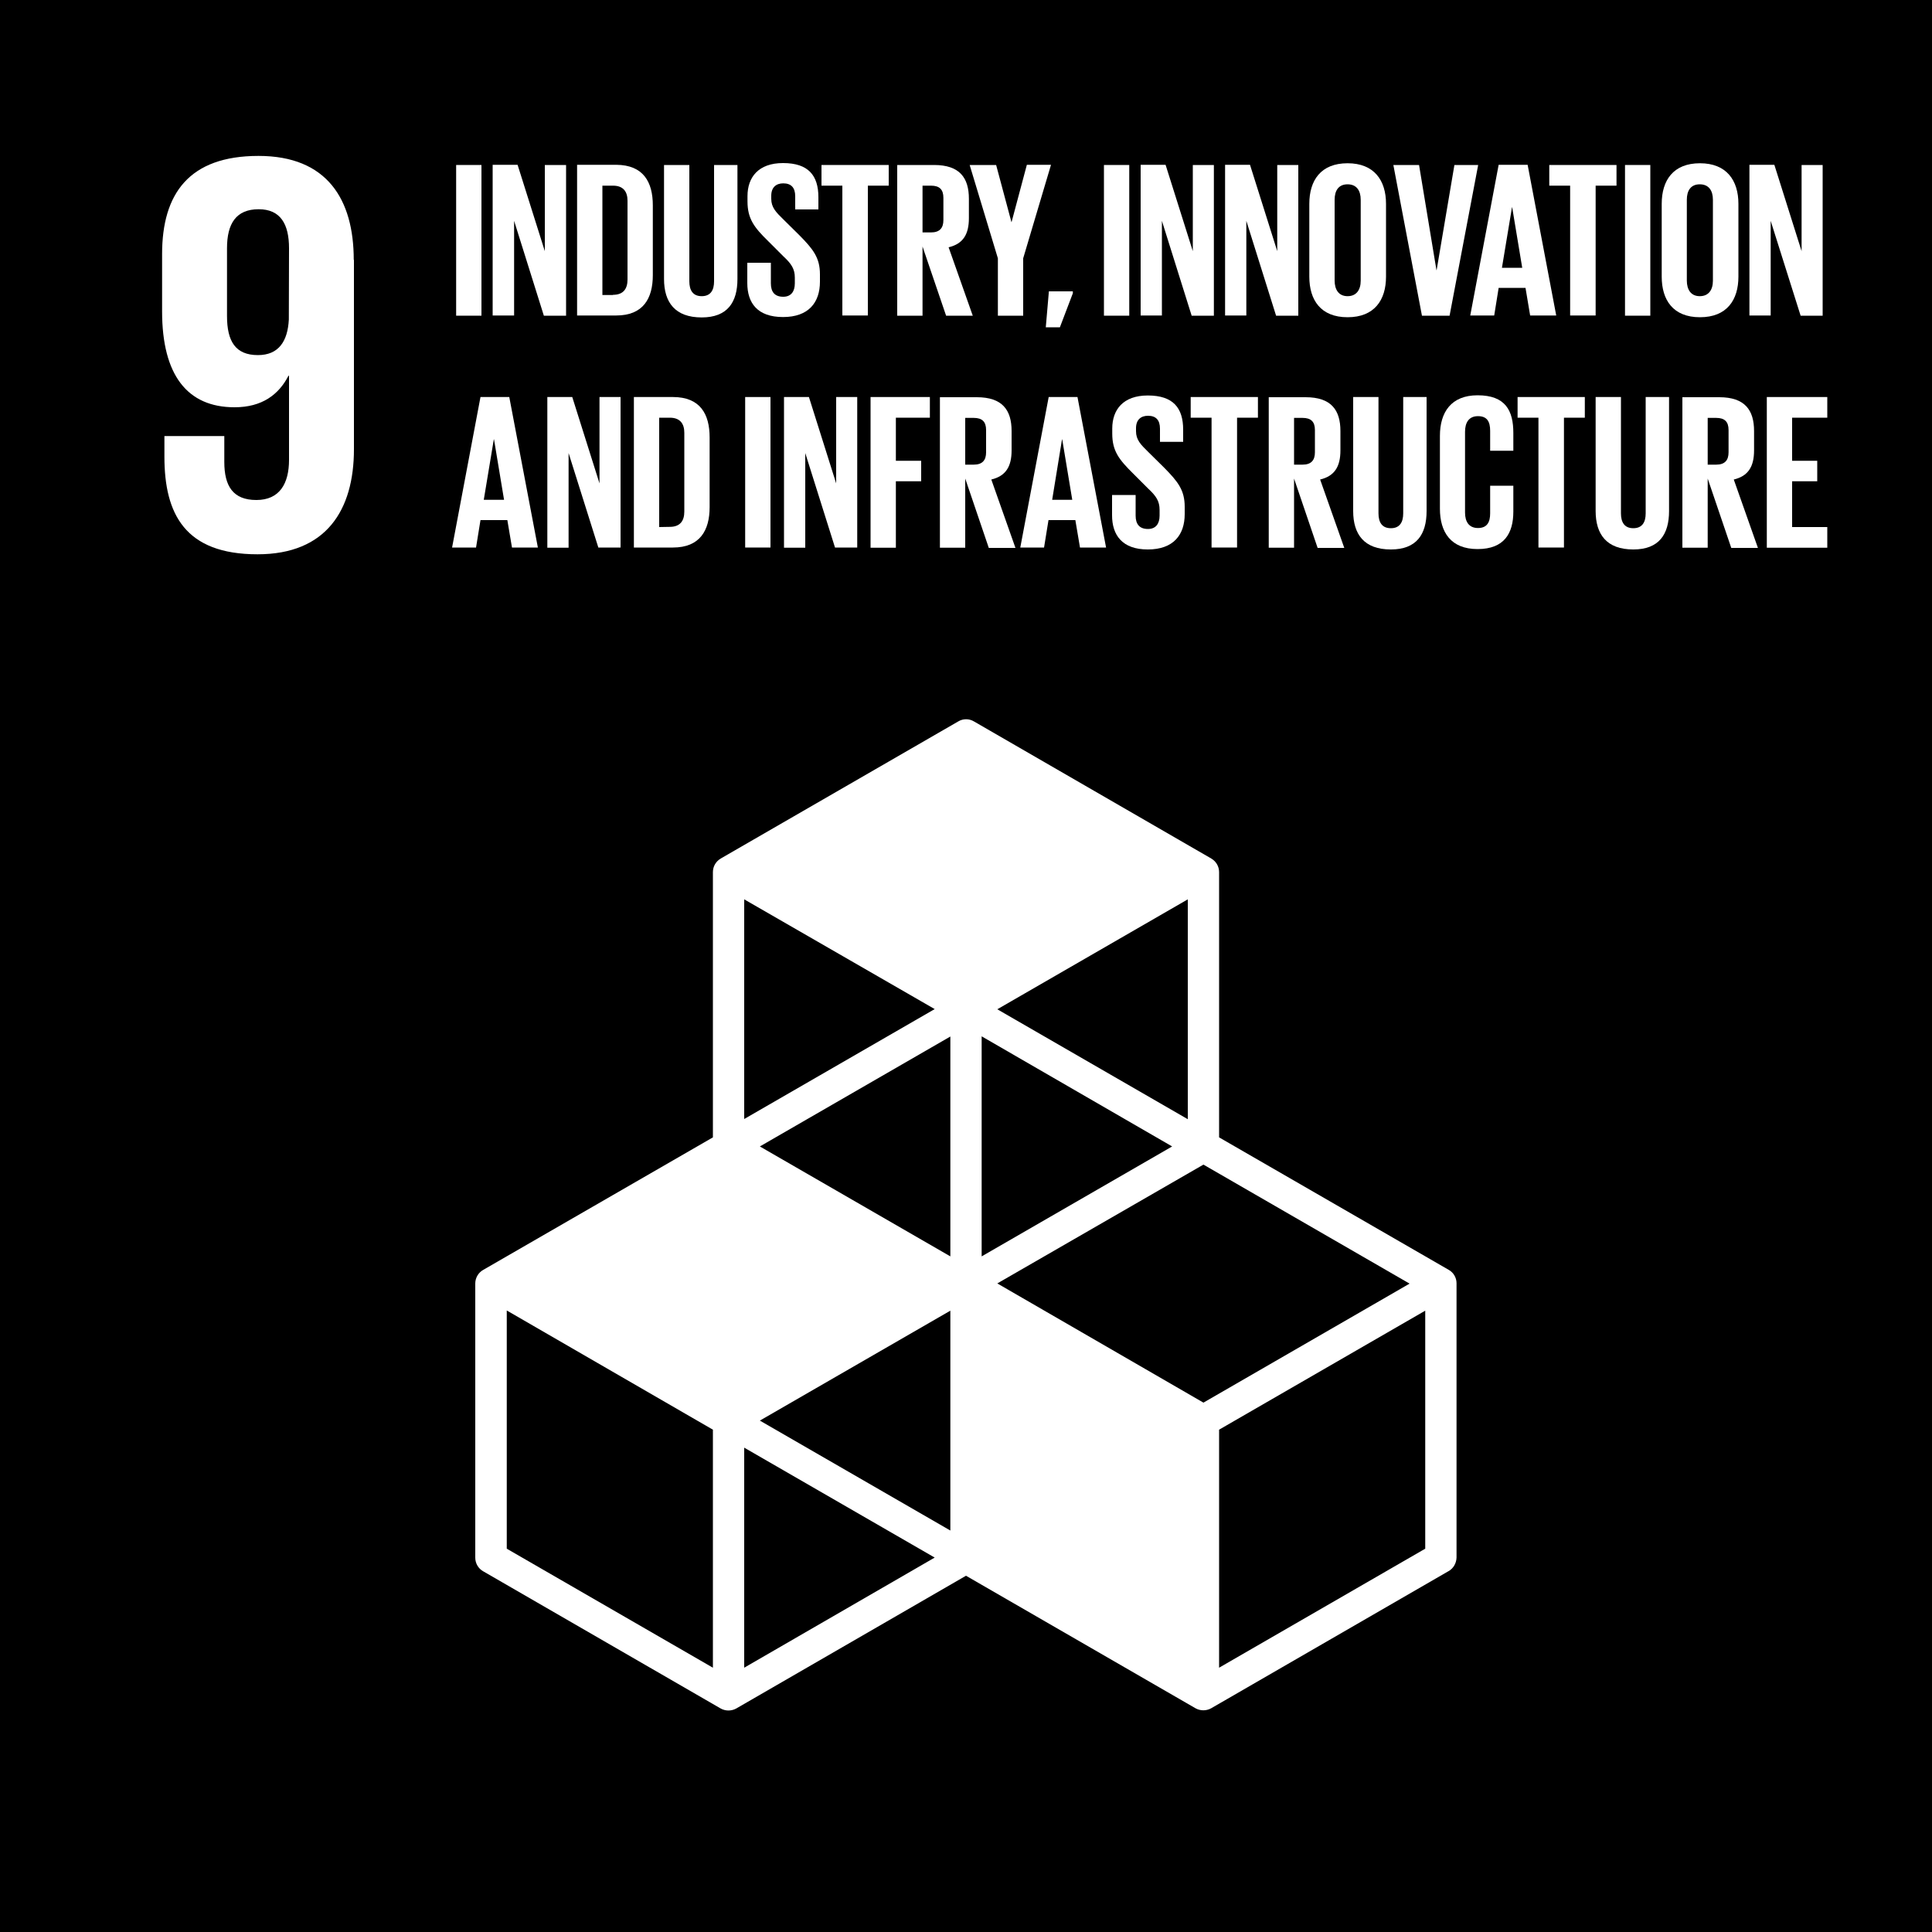
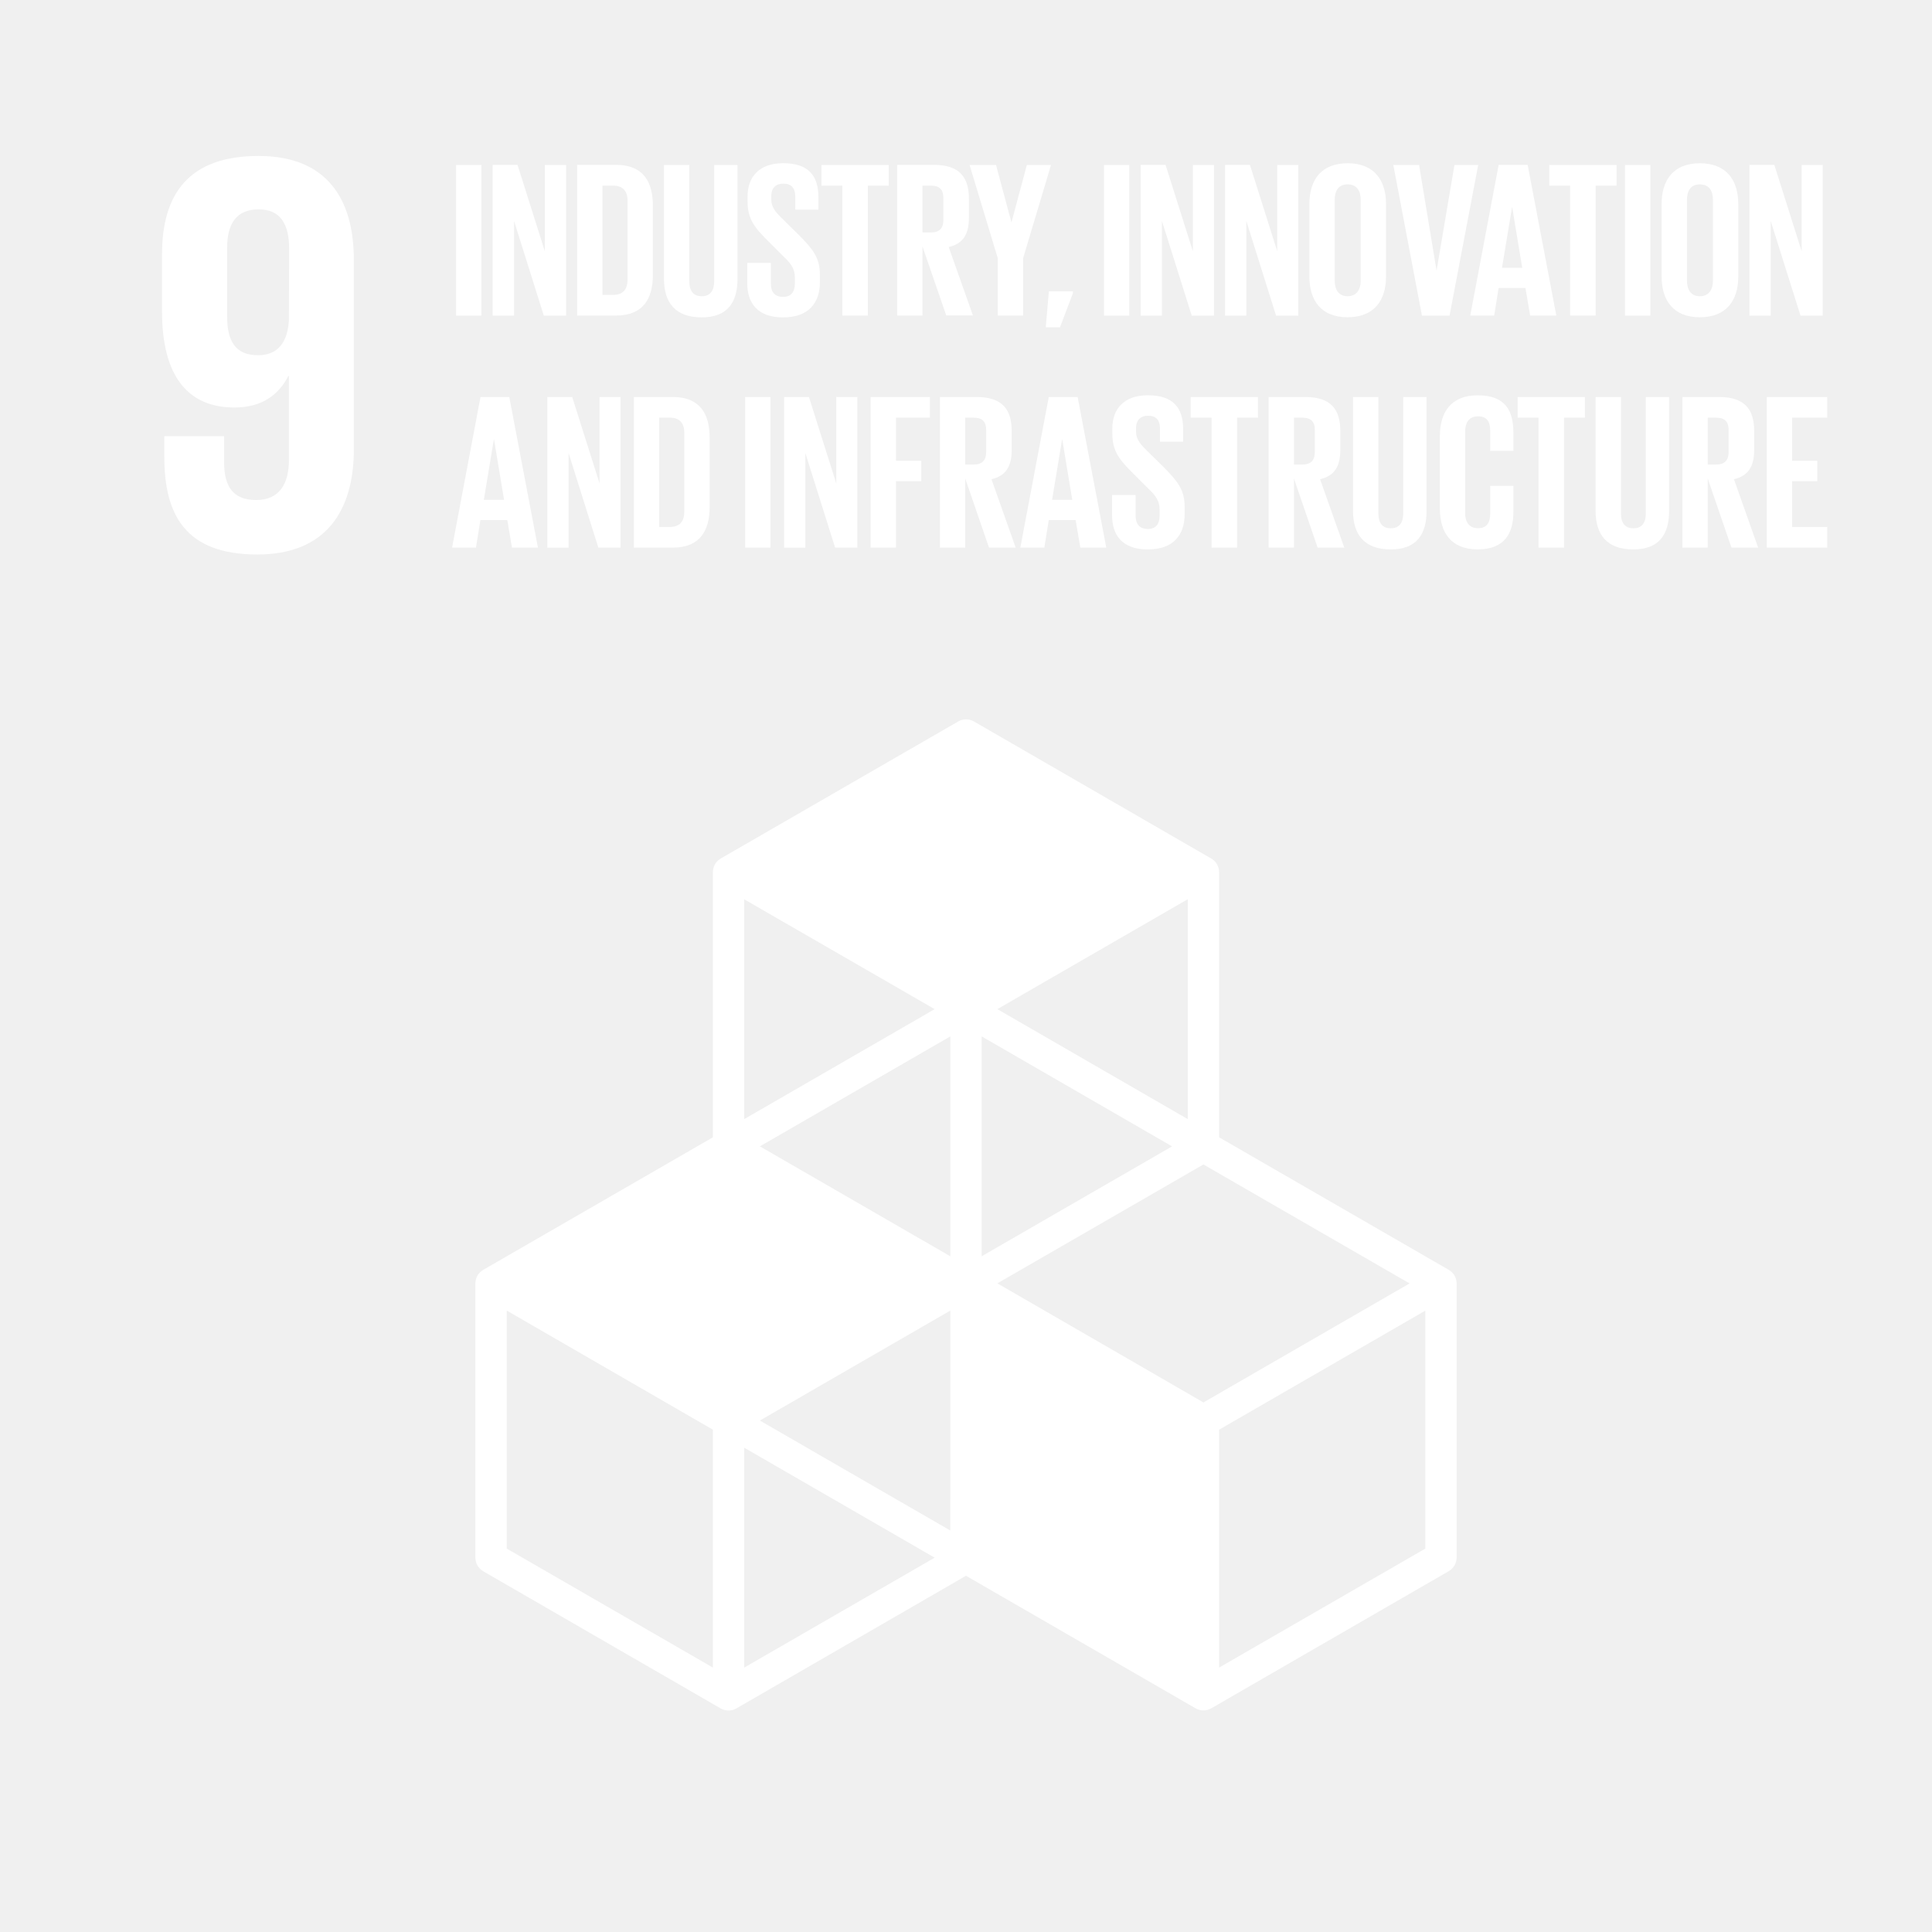
- <svg xmlns="http://www.w3.org/2000/svg" version="1.1" id="Layer_1" x="0px" y="0px" viewBox="0 0 1000 1000" style="enable-background:new 0 0 1000 1000;" xml:space="preserve">
-   <style type="text/css">
- 	.st0{fill:#FFFFFF;}
- </style>
-   <rect id="_Path_" y="0" width="1000" height="1000" />
-   <path id="_Compound_Path_" class="st0" d="M183.1,134.5c0-31.2-13.7-53.8-49.3-53.8c-36,0-49.9,19.6-49.9,50.8v29.7  c0,33,13.1,49.6,37.5,49.6c14.3,0,22.9-6.6,27.9-16.3h0.3V238c0,12.2-4.8,20.8-16.9,20.8s-16.6-7.2-16.6-19.7v-13.4H85.1v10.7  c0,29.7,10.7,50.5,48.2,50.5c35.6,0,49.9-22.9,49.9-54.4V134.5z M149.5,165.4c-0.6,11.3-5.3,18.4-16,18.4c-11.6,0-16-7.1-16-20.2  v-35.1c0-12.8,4.7-20.2,16.4-20.2c11.3,0,15.7,7.7,15.7,20.2L149.5,165.4z" />
-   <path id="_Compound_Path_2" class="st0" d="M749.9,657.3L631,588.7V451.4c0-2.9-1.5-5.5-4-7l-122.9-71c-2.5-1.5-5.6-1.5-8.1,0  l-123,71c-2.5,1.5-4,4.1-4,7v137.3l-118.9,68.6c-2.5,1.4-4.1,4.1-4.1,7v142c0,2.9,1.6,5.6,4.1,7l122.9,71c2.5,1.4,5.6,1.4,8.1,0  L500,815.6l118.8,68.6c2.5,1.4,5.6,1.4,8.1,0l122.9-71c2.5-1.4,4-4.1,4.1-7v-142C753.9,661.4,752.4,658.7,749.9,657.3z M491.9,792.2  l-98.6-56.9l98.6-56.9L491.9,792.2z M606.7,593.4l-98.6,56.9V536.4L606.7,593.4z M491.9,650.3l-98.6-56.9l98.6-56.9L491.9,650.3z   M516.2,664.3l106.7-61.5l106.7,61.6l-106.7,61.6L516.2,664.3z M614.8,579.3l-98.6-56.9l98.6-56.9V579.3z M483.8,522.3l-98.6,56.9  V465.5L483.8,522.3z M369,863.2l-106.7-61.6V678.3L369,740V863.2z M385.2,863.2V749.3l98.6,56.9L385.2,863.2z M737.7,801.6  L631,863.2V740l106.7-61.6L737.7,801.6z" />
-   <g id="_Group_">
-     <path id="_Compound_Path_3" class="st0" d="M236.1,85.4h13.1v78h-13.1V85.4z" />
-     <path id="_Compound_Path_4" class="st0" d="M266.1,114.3v49H255v-78h12.9l14.1,44.7V85.4h11v78h-11.5L266.1,114.3z" />
-     <path id="_Compound_Path_5" class="st0" d="M337.9,106.3v36.1c0,12-4.9,20.9-19,20.9h-20.2v-78H319   C333,85.4,337.9,94.2,337.9,106.3z M317.3,152.6c5.4,0,7.5-3.2,7.5-7.9v-40.8c0-4.6-2.1-7.8-7.5-7.8h-5.5v56.6H317.3z" />
-     <path id="_Compound_Path_6" class="st0" d="M381.7,85.4v59c0,12.1-5.2,19.9-18.5,19.9c-13.8,0-19.5-7.8-19.5-19.9v-59h13.1v60.2   c0,4.6,1.8,7.7,6.4,7.7s6.4-3.1,6.4-7.7V85.4H381.7z" />
-     <path id="_Compound_Path_7" class="st0" d="M386.8,146.5v-10.5H399v10.7c0,4.4,2,6.9,6.4,6.9c4.1,0,6-2.8,6-6.9v-3   c0-4.5-1.8-7.2-5.9-11l-7.7-7.7c-7.5-7.3-10.9-11.8-10.9-20.8v-2.7c0-9.7,5.6-17.1,18.4-17.1c13.1,0,18.3,6.4,18.3,17.7v6.3h-12   v-6.8c0-4.5-2.1-6.7-6.2-6.7c-3.7,0-6.2,2.1-6.2,6.4v1.6c0,4.4,2.4,6.9,6.2,10.6l8.4,8.3c7.1,7.2,10.6,11.6,10.6,20.2v3.8   c0,10.7-5.8,18.3-19.1,18.3S386.8,156.8,386.8,146.5z" />
-     <path id="_Compound_Path_8" class="st0" d="M425.2,85.4H460v10.7h-10.8v67.2H436V96.1h-10.8L425.2,85.4z" />
-     <path id="_Compound_Path_9" class="st0" d="M477.5,127.6v35.8h-13.1v-78h19.1c13.2,0,18,6.6,18,17.5v10c0,8.4-3,13.3-10.5,15.1   l12.5,35.4h-13.8L477.5,127.6z M477.5,96.1v24.2h4.4c4.5,0,6.4-2.3,6.4-6.4v-11.5c0-4.3-2-6.3-6.4-6.3H477.5z" />
-     <path id="_Compound_Path_10" class="st0" d="M529.6,133.7v29.7h-13.1v-29.7l-14.6-48.3h13.7l7.9,29.5h0.1l7.9-29.6H544L529.6,133.7   z" />
-     <path id="_Compound_Path_11" class="st0" d="M555.3,151.8l-6.7,17.6h-7.3l1.6-18.6h12.4V151.8z" />
-     <path id="_Compound_Path_12" class="st0" d="M571.4,85.4h13.1v78h-13.1V85.4z" />
-     <path id="_Compound_Path_13" class="st0" d="M601.4,114.3v49h-11v-78h12.9l14.1,44.7V85.4h10.9v78h-11.5L601.4,114.3z" />
-     <path id="_Compound_Path_14" class="st0" d="M645.1,114.3v49h-11v-78H647l14.1,44.7V85.4H672v78h-11.5L645.1,114.3z" />
-     <path id="_Compound_Path_15" class="st0" d="M677.7,143.2v-37.7c0-12.2,6-21,19.8-21s19.9,8.9,19.9,21v37.7c0,12.1-6,21-19.9,21   S677.7,155.3,677.7,143.2z M704.3,145.3v-41.9c0-4.7-2.1-8-6.8-8s-6.7,3.3-6.7,8v41.8c0,4.7,2.1,8.1,6.7,8.1S704.3,150,704.3,145.3   L704.3,145.3z" />
-     <path id="_Compound_Path_16" class="st0" d="M765.1,85.4l-14.8,78H736l-14.8-78h13.3l9,54.4h0.1l9.2-54.4L765.1,85.4z" />
-     <path id="_Compound_Path_17" class="st0" d="M761,163.3l14.7-78h15l14.8,78H792l-2.4-14.3h-13.9l-2.3,14.3H761z M777.4,138.6h10.5   l-5.2-31.3h-0.1L777.4,138.6z" />
-     <path id="_Compound_Path_18" class="st0" d="M801.9,85.4h34.8v10.7h-10.8v67.2h-13.2V96.1h-10.8V85.4z" />
-     <path id="_Compound_Path_19" class="st0" d="M841.1,85.4h13.1v78h-13.1V85.4z" />
-     <path id="_Compound_Path_20" class="st0" d="M860.1,143.2v-37.7c0-12.2,6-21,19.8-21s19.9,8.9,19.9,21v37.7c0,12.1-6,21-19.9,21   S860.1,155.3,860.1,143.2z M886.6,145.3v-41.9c0-4.7-2.1-8-6.8-8s-6.7,3.3-6.7,8v41.8c0,4.7,2.1,8.1,6.7,8.1S886.6,150,886.6,145.3   L886.6,145.3z" />
-     <path id="_Compound_Path_21" class="st0" d="M916.5,114.3v49h-11v-78h12.9l14.1,44.7V85.4h10.9v78H932L916.5,114.3z" />
+ <svg xmlns="http://www.w3.org/2000/svg" id="Layer_1" data-name="Layer 1" viewBox="0 0 1000 1000" focusable="false">
+   <link type="text/css" rel="stylesheet" id="dark-mode-general-link" />
+   <link type="text/css" rel="stylesheet" id="dark-mode-custom-link" />
+   <style type="text/css" id="dark-mode-custom-style" />
+   <defs>
+     <style>
+       .cls-2 {
+         fill: #fff;
+       }
+     </style>
+   </defs>
+   <path id="_Compound_Path_" data-name="&lt;Compound Path&gt;" class="cls-2" d="M183.15,134.53c0-31.22-13.68-53.8-49.34-53.8-36,0-49.94,19.61-49.94,50.82v29.73c0,33,13.07,49.64,37.46,49.64,14.27,0,22.88-6.55,27.93-16.34h.29V238c0,12.19-4.75,20.81-16.93,20.81S116,251.64,116,239.15V225.78H85.05v10.71c0,29.71,10.71,50.52,48.17,50.52,35.65,0,49.93-22.89,49.93-54.4Zm-33.6,30.91c-.59,11.29-5.34,18.42-16,18.42-11.58,0-16-7.13-16-20.21V128.58c0-12.78,4.74-20.21,16.35-20.21,11.29,0,15.74,7.72,15.74,20.21Z" />
+   <path id="_Compound_Path_2" data-name="&lt;Compound Path&gt;" class="cls-2" d="M749.88,657.28,631,588.67V451.42a8.1,8.1,0,0,0-4-7l-122.9-71a8.1,8.1,0,0,0-8.11,0L373,444.4a8.1,8.1,0,0,0-4,7V588.67L250.12,657.28a8.11,8.11,0,0,0-4.06,7v142a8.12,8.12,0,0,0,4.06,7l122.91,71a8.15,8.15,0,0,0,8.11,0L500,815.61l118.84,68.61a8.15,8.15,0,0,0,8.11,0l122.93-71a8.12,8.12,0,0,0,4.06-7v-142A8.09,8.09,0,0,0,749.88,657.28Zm-258,134.92L393.3,735.27l98.59-56.92ZM606.68,593.36,508.1,650.25V536.43Zm-114.79,56.9-98.58-56.91,98.58-56.92Zm24.33,14L622.9,602.72,729.61,664.3,622.9,725.91Zm98.57-85-98.57-56.93,98.57-56.91Zm-131-56.93-98.59,56.93V465.47ZM369,863.15l-106.7-61.59V678.35L369,740Zm16.21,0V749.32l98.59,56.93Zm352.53-61.59L631,863.15V740l106.72-61.61Z" />
+   <g id="_Group_" data-name="&lt;Group&gt;">
+     <path id="_Compound_Path_3" data-name="&lt;Compound Path&gt;" class="cls-2" d="M236.07,85.38h13.1v78h-13.1Z" />
+     <path id="_Compound_Path_4" data-name="&lt;Compound Path&gt;" class="cls-2" d="M266.07,114.35v49H255v-78h12.87l14.14,44.72V85.38H293v78H281.48Z" />
+     <path id="_Compound_Path_5" data-name="&lt;Compound Path&gt;" class="cls-2" d="M337.92,106.31V142.4c0,12-4.94,20.93-19,20.93H298.72v-78H319C333,85.38,337.92,94.24,337.92,106.31Zm-20.58,46.33c5.41,0,7.48-3.22,7.48-7.94V103.89c0-4.6-2.07-7.81-7.48-7.81h-5.51v56.56Z" />
+     <path id="_Compound_Path_6" data-name="&lt;Compound Path&gt;" class="cls-2" d="M381.72,85.38v59c0,12.07-5.17,19.89-18.51,19.89-13.79,0-19.54-7.82-19.54-19.89v-59h13.11v60.24c0,4.6,1.83,7.71,6.43,7.71s6.44-3.11,6.44-7.71V85.38Z" />
+     <path id="_Compound_Path_7" data-name="&lt;Compound Path&gt;" class="cls-2" d="M386.78,146.54V136.08H399v10.69c0,4.37,1.95,6.9,6.43,6.9,4.14,0,6-2.76,6-6.9v-3c0-4.48-1.84-7.24-5.86-11l-7.7-7.71c-7.48-7.35-10.93-11.84-10.93-20.8v-2.65c0-9.65,5.64-17.13,18.4-17.13,13.1,0,18.28,6.44,18.28,17.71v6.32h-12v-6.78c0-4.49-2.07-6.67-6.21-6.67-3.68,0-6.2,2.07-6.2,6.44v1.61c0,4.37,2.41,6.9,6.2,10.57l8.4,8.28c7.12,7.24,10.57,11.61,10.57,20.23V146c0,10.69-5.75,18.28-19.08,18.28S386.78,156.77,386.78,146.54Z" />
+     <path id="_Compound_Path_8" data-name="&lt;Compound Path&gt;" class="cls-2" d="M425.18,85.38H460v10.7H449.2v67.25H436V96.08h-10.8Z" />
+     <path id="_Compound_Path_9" data-name="&lt;Compound Path&gt;" class="cls-2" d="M477.48,127.57v35.76h-13.1v-78h19.08c13.22,0,18.05,6.56,18.05,17.48v10c0,8.39-3,13.33-10.46,15.06l12.53,35.41h-13.8Zm0-31.49v24.25h4.37c4.48,0,6.44-2.3,6.44-6.44V102.4c0-4.26-2-6.32-6.44-6.32Z" />
+     <path id="_Compound_Path_10" data-name="&lt;Compound Path&gt;" class="cls-2" d="M529.56,133.67v29.66H516.45V133.67l-14.6-48.29h13.68l7.94,29.55h.11l7.93-29.55H544Z" />
+     <path id="_Compound_Path_11" data-name="&lt;Compound Path&gt;" class="cls-2" d="M555.31,151.83l-6.67,17.59h-7.35l1.6-18.62h12.42Z" />
+     <path id="_Compound_Path_12" data-name="&lt;Compound Path&gt;" class="cls-2" d="M571.41,85.38h13.1v78h-13.1Z" />
+     <path id="_Compound_Path_13" data-name="&lt;Compound Path&gt;" class="cls-2" d="M601.41,114.35v49h-11v-78h12.88l14.14,44.72V85.38h10.92v78h-11.5Z" />
+     <path id="_Compound_Path_14" data-name="&lt;Compound Path&gt;" class="cls-2" d="M645.09,114.35v49h-11v-78h12.87l14.14,44.72V85.38H672v78H660.5Z" />
+     <path id="_Compound_Path_15" data-name="&lt;Compound Path&gt;" class="cls-2" d="M677.74,143.21V105.5c0-12.18,6-21,19.77-21s19.89,8.86,19.89,21v37.71c0,12.07-6,21-19.89,21S677.74,155.28,677.74,143.21Zm26.56,2.07V103.43c0-4.71-2.07-8-6.79-8s-6.66,3.33-6.66,8v41.85c0,4.71,2.07,8.05,6.66,8.05S704.3,150,704.3,145.28Z" />
+     <path id="_Compound_Path_16" data-name="&lt;Compound Path&gt;" class="cls-2" d="M765.11,85.38l-14.83,78H736l-14.82-78h13.33l9,54.38h.11l9.2-54.38Z" />
+     <path id="_Compound_Path_17" data-name="&lt;Compound Path&gt;" class="cls-2" d="M761,163.33l14.71-78h15l14.83,78H792l-2.42-14.26H775.68l-2.29,14.26Zm16.44-24.72h10.46l-5.17-31.27h-.12Z" />
+     <path id="_Compound_Path_18" data-name="&lt;Compound Path&gt;" class="cls-2" d="M801.9,85.38h34.83v10.7H825.92v67.25H812.7V96.08H801.9Z" />
+     <path id="_Compound_Path_19" data-name="&lt;Compound Path&gt;" class="cls-2" d="M841.1,85.38h13.1v78H841.1Z" />
+     <path id="_Compound_Path_20" data-name="&lt;Compound Path&gt;" class="cls-2" d="M860.06,143.21V105.5c0-12.18,6-21,19.78-21s19.88,8.86,19.88,21v37.71c0,12.07-6,21-19.88,21S860.06,155.28,860.06,143.21Zm26.56,2.07V103.43c0-4.71-2.07-8-6.78-8s-6.67,3.33-6.67,8v41.85c0,4.71,2.07,8.05,6.67,8.05S886.62,150,886.62,145.28Z" />
+     <path id="_Compound_Path_21" data-name="&lt;Compound Path&gt;" class="cls-2" d="M916.51,114.35v49h-11v-78h12.88l14.14,44.72V85.38h10.92v78h-11.5Z" />
  </g>
-   <g id="_Group_2">
-     <path id="_Compound_Path_22" class="st0" d="M234,283.4l14.7-77.9h14.9l14.8,77.9H265l-2.4-14.2h-13.9l-2.3,14.2H234z M250.4,258.7   h10.5l-5.2-31.3h-0.1L250.4,258.7z" />
-     <path id="_Compound_Path_23" class="st0" d="M294.3,234.5v49h-11v-78h12.9l14.1,44.7v-44.7h10.9v77.9h-11.5L294.3,234.5z" />
-     <path id="_Compound_Path_24" class="st0" d="M367.3,226.4v36.1c0,12-5,20.9-19,20.9h-20.2v-77.9h20.2   C362.4,205.5,367.3,214.3,367.3,226.4z M346.7,272.7c5.4,0,7.5-3.2,7.5-7.9V224c0-4.6-2.1-7.8-7.5-7.8h-5.5v56.6L346.7,272.7z" />
-     <path id="_Compound_Path_25" class="st0" d="M385.7,205.5h13.1v77.9h-13.1V205.5z" />
-     <path id="_Compound_Path_26" class="st0" d="M416.8,234.5v49h-11v-78h12.9l14.1,44.7v-44.7h10.9v77.9h-11.5L416.8,234.5z" />
-     <path id="_Compound_Path_27" class="st0" d="M450.6,205.5h30.7v10.7h-17.6v22.3h13.1v10.6h-13.1v34.4h-13.1V205.5z" />
-     <path id="_Compound_Path_28" class="st0" d="M499.6,247.7v35.8h-13.1v-77.9h19.1c13.2,0,18,6.6,18,17.5v10c0,8.4-3,13.3-10.5,15.1   l12.5,35.4h-13.8L499.6,247.7z M499.6,216.2v24.3h4.4c4.5,0,6.4-2.3,6.4-6.4v-11.5c0-4.3-2-6.3-6.4-6.3H499.6z" />
-     <path id="_Compound_Path_29" class="st0" d="M528.1,283.4l14.7-77.9h14.9l14.8,77.9h-13.5l-2.4-14.2h-13.9l-2.3,14.2H528.1z    M544.6,258.7H555l-5.2-31.3h-0.1L544.6,258.7z" />
-     <path id="_Compound_Path_30" class="st0" d="M575.6,266.7v-10.5h12.2v10.7c0,4.4,2,6.9,6.4,6.9c4.1,0,6-2.8,6-6.9v-3   c0-4.5-1.8-7.2-5.9-11l-7.7-7.7c-7.5-7.4-10.9-11.8-10.9-20.8v-2.6c0-9.7,5.6-17.1,18.4-17.1c13.1,0,18.3,6.4,18.3,17.7v6.3h-12   v-6.8c0-4.5-2.1-6.7-6.2-6.7c-3.7,0-6.2,2.1-6.2,6.4v1.6c0,4.4,2.4,6.9,6.2,10.6l8.4,8.3c7.1,7.2,10.6,11.6,10.6,20.2v3.8   c0,10.7-5.8,18.3-19.1,18.3S575.6,276.9,575.6,266.7z" />
-     <path id="_Compound_Path_31" class="st0" d="M616.3,205.5h34.8v10.7h-10.8v67.2h-13.2v-67.2h-10.8V205.5z" />
-     <path id="_Compound_Path_32" class="st0" d="M669.8,247.7v35.8h-13.1v-77.9h19.1c13.2,0,18,6.6,18,17.5v10c0,8.4-3,13.3-10.5,15.1   l12.5,35.4H682L669.8,247.7z M669.8,216.2v24.3h4.4c4.5,0,6.4-2.3,6.4-6.4v-11.5c0-4.3-2-6.3-6.4-6.3H669.8z" />
-     <path id="_Compound_Path_33" class="st0" d="M738.4,205.5v59c0,12.1-5.2,19.9-18.5,19.9c-13.8,0-19.5-7.8-19.5-19.9v-59h13.1v60.2   c0,4.6,1.8,7.7,6.4,7.7s6.4-3.1,6.4-7.7v-60.2H738.4z" />
-     <path id="_Compound_Path_34" class="st0" d="M745.3,263.3v-37.7c0-12.2,5.8-21,19.5-21c14.5,0,18.5,8,18.5,19.5v9.2h-12v-10.3   c0-4.8-1.6-7.6-6.3-7.6s-6.7,3.3-6.7,8.1v41.8c0,4.7,2,8,6.7,8s6.3-3,6.3-7.6v-14.3h12v13.4c0,11.1-4.6,19.4-18.5,19.4   S745.3,275.4,745.3,263.3z" />
-     <path id="_Compound_Path_35" class="st0" d="M785.5,205.5h34.8v10.7h-10.8v67.2h-13.2v-67.2h-10.8V205.5z" />
-     <path id="_Compound_Path_36" class="st0" d="M863.9,205.5v59c0,12.1-5.2,19.9-18.5,19.9c-13.8,0-19.5-7.8-19.5-19.9v-59H839v60.2   c0,4.6,1.8,7.7,6.4,7.7s6.4-3.1,6.4-7.7v-60.2H863.9z" />
-     <path id="_Compound_Path_37" class="st0" d="M883.9,247.7v35.8h-13.1v-77.9h19.1c13.2,0,18,6.6,18,17.5v10c0,8.4-3,13.3-10.5,15.1   l12.5,35.4h-13.8L883.9,247.7z M883.9,216.2v24.3h4.4c4.5,0,6.4-2.3,6.4-6.4v-11.5c0-4.3-2-6.3-6.4-6.3H883.9z" />
-     <path id="_Compound_Path_38" class="st0" d="M914.5,205.5h31.3v10.7h-18.2v22.3h13v10.6h-13v23.7h18.2v10.7h-31.3V205.5z" />
+   <g id="_Group_2" data-name="&lt;Group&gt;">
+     <path id="_Compound_Path_22" data-name="&lt;Compound Path&gt;" class="cls-2" d="M234,283.44l14.71-77.94H263.6l14.83,77.94H265l-2.41-14.25H248.66l-2.3,14.25Zm16.43-24.71h10.47l-5.18-31.27h-.11Z" />
+     <path id="_Compound_Path_23" data-name="&lt;Compound Path&gt;" class="cls-2" d="M294.3,234.47v49h-11V205.5h12.88l14.14,44.72V205.5H321.2v77.94H309.7Z" />
+     <path id="_Compound_Path_24" data-name="&lt;Compound Path&gt;" class="cls-2" d="M367.3,226.42v36.1c0,12-4.95,20.92-19,20.92H328.1V205.5h20.23C362.35,205.5,367.3,214.35,367.3,226.42Zm-20.58,46.33c5.4,0,7.47-3.22,7.47-7.93V224c0-4.6-2.07-7.82-7.47-7.82H341.2v56.56Z" />
+     <path id="_Compound_Path_25" data-name="&lt;Compound Path&gt;" class="cls-2" d="M385.69,205.5H398.8v77.94H385.69Z" />
+     <path id="_Compound_Path_26" data-name="&lt;Compound Path&gt;" class="cls-2" d="M416.84,234.47v49h-11V205.5h12.87l14.14,44.72V205.5h10.92v77.94H432.25Z" />
+     <path id="_Compound_Path_27" data-name="&lt;Compound Path&gt;" class="cls-2" d="M450.64,205.5h30.7v10.69H463.75V238.5h13.1v10.57h-13.1v34.37H450.64Z" />
+     <path id="_Compound_Path_28" data-name="&lt;Compound Path&gt;" class="cls-2" d="M499.61,247.69v35.75h-13.1V205.5h19.08c13.22,0,18.05,6.55,18.05,17.48v10c0,8.39-3,13.33-10.46,15.06l12.53,35.4h-13.8Zm0-31.5v24.26H504c4.48,0,6.44-2.3,6.44-6.44V222.52c0-4.26-2-6.33-6.44-6.33Z" />
+     <path id="_Compound_Path_29" data-name="&lt;Compound Path&gt;" class="cls-2" d="M528.12,283.44l14.72-77.94h14.94l14.83,77.94H559.16l-2.41-14.25H542.84l-2.3,14.25Zm16.44-24.71H555l-5.17-31.27h-.11Z" />
+     <path id="_Compound_Path_30" data-name="&lt;Compound Path&gt;" class="cls-2" d="M575.6,266.66V256.2h12.19v10.69c0,4.37,2,6.9,6.43,6.9,4.14,0,6-2.76,6-6.9v-3c0-4.48-1.84-7.24-5.86-11l-7.7-7.71c-7.47-7.35-10.92-11.84-10.92-20.81v-2.64c0-9.66,5.63-17.13,18.39-17.13,13.1,0,18.28,6.44,18.28,17.71v6.32h-12v-6.78c0-4.49-2.07-6.67-6.21-6.67-3.68,0-6.2,2.07-6.2,6.44v1.61c0,4.36,2.41,6.89,6.2,10.57l8.4,8.28c7.12,7.24,10.57,11.61,10.57,20.23v3.8c0,10.69-5.75,18.27-19.08,18.27S575.6,276.89,575.6,266.66Z" />
+     <path id="_Compound_Path_31" data-name="&lt;Compound Path&gt;" class="cls-2" d="M616.3,205.5h34.83v10.69H640.32v67.25H627.1V216.19H616.3Z" />
+     <path id="_Compound_Path_32" data-name="&lt;Compound Path&gt;" class="cls-2" d="M669.75,247.69v35.75h-13.1V205.5h19.08c13.22,0,18,6.55,18,17.48v10c0,8.39-3,13.33-10.46,15.06l12.53,35.4h-13.8Zm0-31.5v24.26h4.37c4.48,0,6.44-2.3,6.44-6.44V222.52c0-4.26-2-6.33-6.44-6.33Z" />
+     <path id="_Compound_Path_33" data-name="&lt;Compound Path&gt;" class="cls-2" d="M738.38,205.5v59c0,12.07-5.17,19.88-18.51,19.88-13.79,0-19.54-7.81-19.54-19.88v-59h13.11v60.24c0,4.6,1.84,7.7,6.43,7.7s6.44-3.1,6.44-7.7V205.5Z" />
+     <path id="_Compound_Path_34" data-name="&lt;Compound Path&gt;" class="cls-2" d="M745.28,263.33V225.62c0-12.19,5.75-21,19.54-21,14.49,0,18.51,8,18.51,19.54v9.2h-12V223.09c0-4.83-1.61-7.59-6.33-7.59s-6.66,3.34-6.66,8.05V265.4c0,4.71,2,8,6.66,8s6.33-3,6.33-7.58V251.49h12v13.45c0,11.15-4.6,19.42-18.51,19.42S745.28,275.4,745.28,263.33Z" />
+     <path id="_Compound_Path_35" data-name="&lt;Compound Path&gt;" class="cls-2" d="M785.52,205.5h34.83v10.69H809.54v67.25H796.32V216.19h-10.8Z" />
+     <path id="_Compound_Path_36" data-name="&lt;Compound Path&gt;" class="cls-2" d="M863.92,205.5v59c0,12.07-5.17,19.88-18.51,19.88-13.8,0-19.54-7.81-19.54-19.88v-59H839v60.24c0,4.6,1.84,7.7,6.44,7.7s6.44-3.1,6.44-7.7V205.5Z" />
+     <path id="_Compound_Path_37" data-name="&lt;Compound Path&gt;" class="cls-2" d="M883.92,247.69v35.75h-13.1V205.5H889.9c13.22,0,18.05,6.55,18.05,17.48v10c0,8.39-3,13.33-10.46,15.06L910,283.44h-13.8Zm0-31.5v24.26h4.37c4.48,0,6.44-2.3,6.44-6.44V222.52c0-4.26-2-6.33-6.44-6.33Z" />
+     <path id="_Compound_Path_38" data-name="&lt;Compound Path&gt;" class="cls-2" d="M914.5,205.5h31.27v10.69H927.61V238.5h13v10.57h-13v23.68h18.16v10.69H914.5Z" />
  </g>
</svg>
